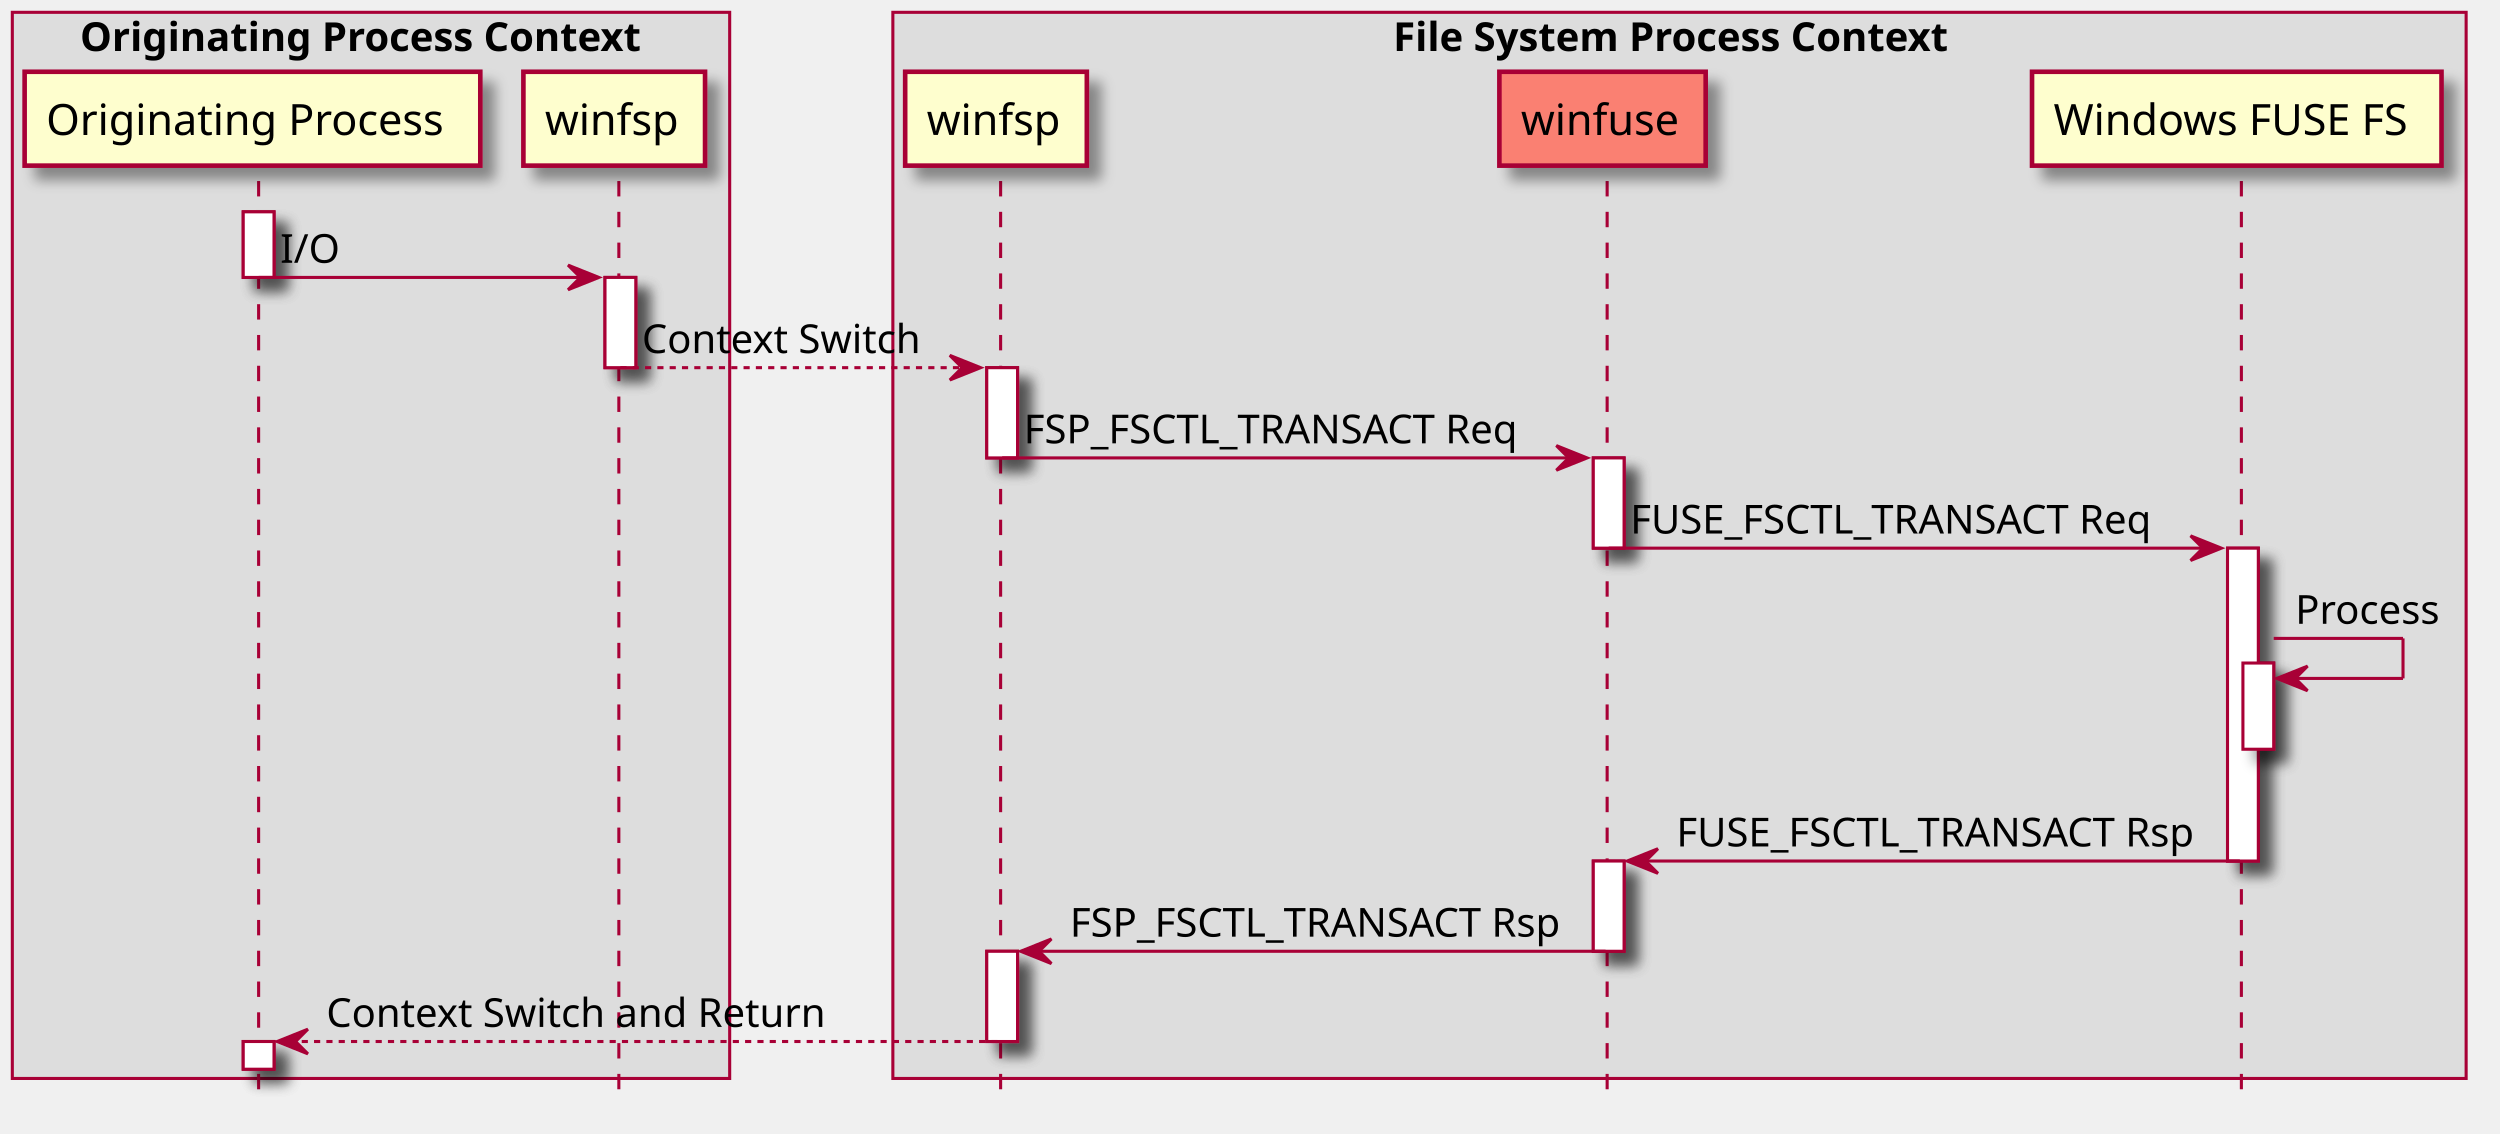
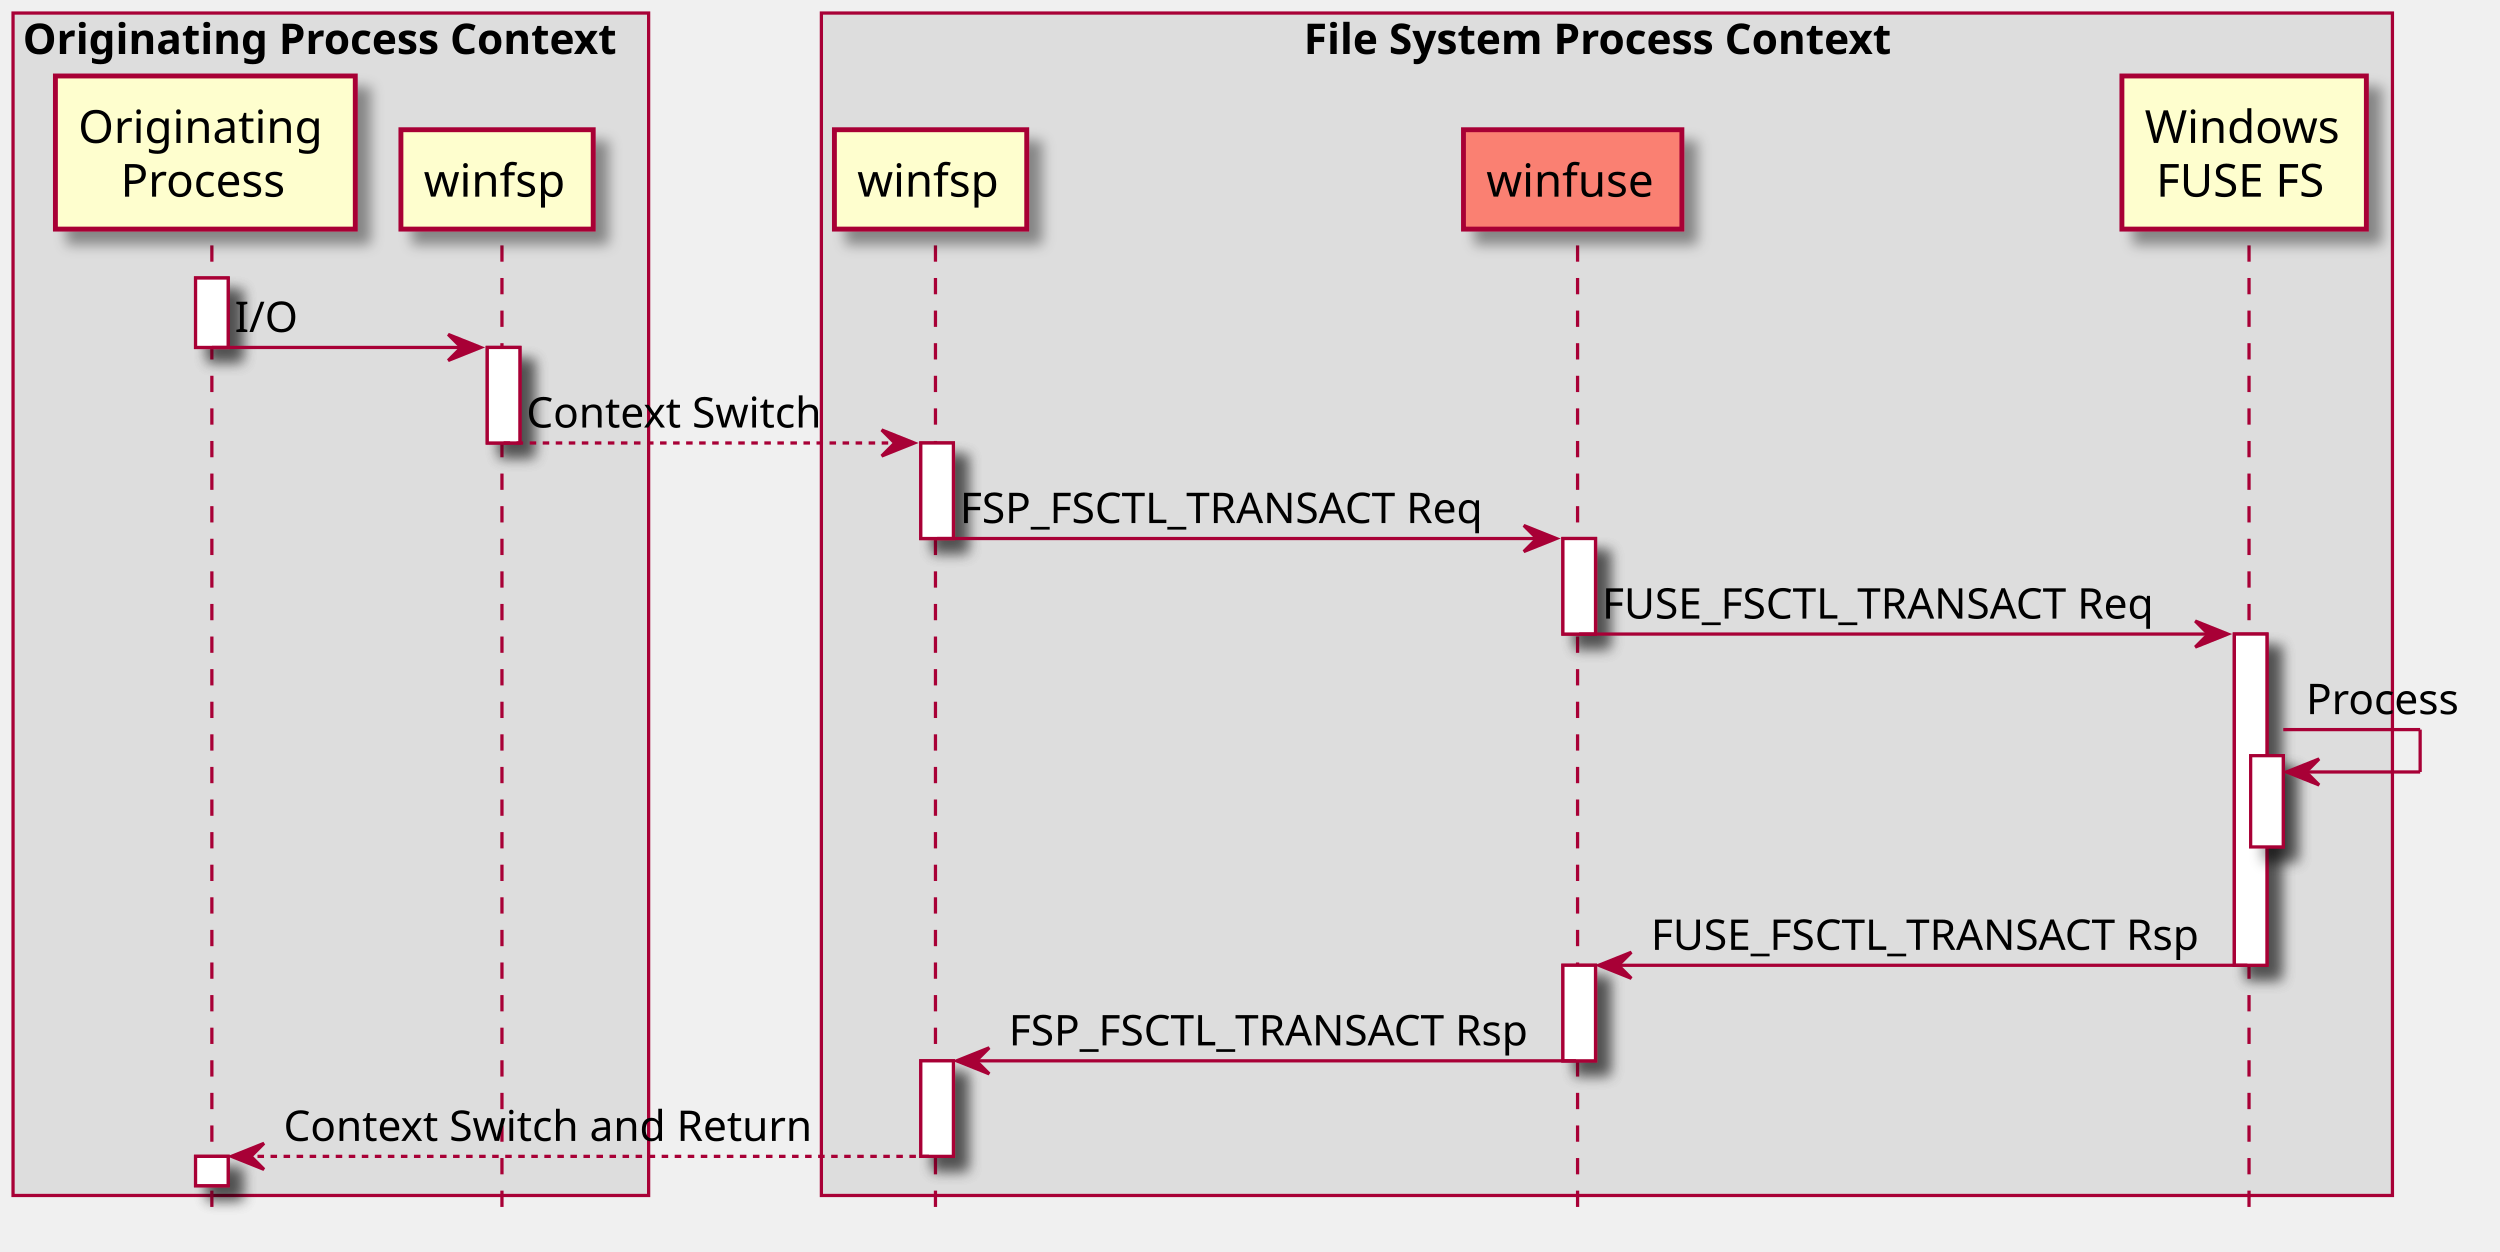
- <svg xmlns="http://www.w3.org/2000/svg" contentScriptType="application/ecmascript" contentStyleType="text/css" height="368px" preserveAspectRatio="none" style="width:812px;height:368px;" version="1.1" viewBox="0 0 812 368" width="812px" zoomAndPan="magnify">
+ <svg xmlns="http://www.w3.org/2000/svg" contentScriptType="application/ecmascript" contentStyleType="text/css" height="384px" preserveAspectRatio="none" style="width:767px;height:384px;" version="1.1" viewBox="0 0 767 384" width="767px" zoomAndPan="magnify">
  <defs>
-     <filter height="300%" id="f13soo9jtd5sxu" width="300%" x="-1" y="-1">
+     <filter height="300%" id="fcfy65m2o4sb0" width="300%" x="-1" y="-1">
      <feGaussianBlur result="blurOut" stdDeviation="2.0" />
      <feColorMatrix in="blurOut" result="blurOut2" type="matrix" values="0 0 0 0 0 0 0 0 0 0 0 0 0 0 0 0 0 0 .4 0" />
      <feOffset dx="4.0" dy="4.0" in="blurOut2" result="blurOut3" />
      <feBlend in="SourceGraphic" in2="blurOut3" mode="normal" />
    </filter>
  </defs>
  <g>
-     <rect fill="#DDDDDD" height="346.283" style="stroke: #A80036; stroke-width: 1.0;" width="233" x="4" y="4" />
-     <text fill="#000000" font-family="sans-serif" font-size="13" font-weight="bold" lengthAdjust="spacingAndGlyphs" textLength="189" x="26" y="16.568">Originating Process Context</text>
-     <rect fill="#DDDDDD" height="346.283" style="stroke: #A80036; stroke-width: 1.0;" width="511" x="290" y="4" />
-     <text fill="#000000" font-family="sans-serif" font-size="13" font-weight="bold" lengthAdjust="spacingAndGlyphs" textLength="186" x="452.5" y="16.568">File System Process Context</text>
-     <rect fill="#FFFFFF" filter="url(#f13soo9jtd5sxu)" height="21.311" style="stroke: #A80036; stroke-width: 1.0;" width="10" x="79" y="68.799" />
-     <rect fill="#FFFFFF" filter="url(#f13soo9jtd5sxu)" height="9" style="stroke: #A80036; stroke-width: 1.0;" width="10" x="79" y="338.283" />
-     <rect fill="#FFFFFF" filter="url(#f13soo9jtd5sxu)" height="29.311" style="stroke: #A80036; stroke-width: 1.0;" width="10" x="196.5" y="90.109" />
-     <rect fill="#FFFFFF" filter="url(#f13soo9jtd5sxu)" height="29.311" style="stroke: #A80036; stroke-width: 1.0;" width="10" x="320.5" y="119.42" />
-     <rect fill="#FFFFFF" filter="url(#f13soo9jtd5sxu)" height="29.311" style="stroke: #A80036; stroke-width: 1.0;" width="10" x="320.5" y="308.973" />
-     <rect fill="#FFFFFF" filter="url(#f13soo9jtd5sxu)" height="29.311" style="stroke: #A80036; stroke-width: 1.0;" width="10" x="517.5" y="148.731" />
-     <rect fill="#FFFFFF" filter="url(#f13soo9jtd5sxu)" height="29.311" style="stroke: #A80036; stroke-width: 1.0;" width="10" x="517.5" y="279.662" />
-     <rect fill="#FFFFFF" filter="url(#f13soo9jtd5sxu)" height="101.621" style="stroke: #A80036; stroke-width: 1.0;" width="10" x="723.5" y="178.041" />
-     <rect fill="#FFFFFF" filter="url(#f13soo9jtd5sxu)" height="28" style="stroke: #A80036; stroke-width: 1.0;" width="10" x="728.5" y="215.352" />
-     <line style="stroke: #A80036; stroke-width: 1.0; stroke-dasharray: 5.0,5.0;" x1="84" x2="84" y1="58.799" y2="356.283" />
-     <line style="stroke: #A80036; stroke-width: 1.0; stroke-dasharray: 5.0,5.0;" x1="201" x2="201" y1="58.799" y2="356.283" />
-     <line style="stroke: #A80036; stroke-width: 1.0; stroke-dasharray: 5.0,5.0;" x1="325" x2="325" y1="58.799" y2="356.283" />
-     <line style="stroke: #A80036; stroke-width: 1.0; stroke-dasharray: 5.0,5.0;" x1="522" x2="522" y1="58.799" y2="356.283" />
-     <line style="stroke: #A80036; stroke-width: 1.0; stroke-dasharray: 5.0,5.0;" x1="728" x2="728" y1="58.799" y2="356.283" />
-     <rect fill="#FEFECE" filter="url(#f13soo9jtd5sxu)" height="30.488" style="stroke: #A80036; stroke-width: 1.5;" width="148" x="8" y="23.311" />
-     <text fill="#000000" font-family="sans-serif" font-size="14" lengthAdjust="spacingAndGlyphs" textLength="134" x="15" y="43.846">Originating Process</text>
-     <rect fill="#FEFECE" filter="url(#f13soo9jtd5sxu)" height="30.488" style="stroke: #A80036; stroke-width: 1.5;" width="59" x="170" y="23.311" />
-     <text fill="#000000" font-family="sans-serif" font-size="14" lengthAdjust="spacingAndGlyphs" textLength="45" x="177" y="43.846">winfsp</text>
-     <rect fill="#FEFECE" filter="url(#f13soo9jtd5sxu)" height="30.488" style="stroke: #A80036; stroke-width: 1.5;" width="59" x="294" y="23.311" />
-     <text fill="#000000" font-family="sans-serif" font-size="14" lengthAdjust="spacingAndGlyphs" textLength="45" x="301" y="43.846">winfsp</text>
-     <rect fill="#FA8072" filter="url(#f13soo9jtd5sxu)" height="30.488" style="stroke: #A80036; stroke-width: 1.5;" width="67" x="487" y="23.311" />
-     <text fill="#000000" font-family="sans-serif" font-size="14" lengthAdjust="spacingAndGlyphs" textLength="53" x="494" y="43.846">winfuse</text>
-     <rect fill="#FEFECE" filter="url(#f13soo9jtd5sxu)" height="30.488" style="stroke: #A80036; stroke-width: 1.5;" width="133" x="660" y="23.311" />
-     <text fill="#000000" font-family="sans-serif" font-size="14" lengthAdjust="spacingAndGlyphs" textLength="119" x="667" y="43.846">Windows FUSE FS</text>
-     <rect fill="#FFFFFF" filter="url(#f13soo9jtd5sxu)" height="21.311" style="stroke: #A80036; stroke-width: 1.0;" width="10" x="79" y="68.799" />
-     <rect fill="#FFFFFF" filter="url(#f13soo9jtd5sxu)" height="9" style="stroke: #A80036; stroke-width: 1.0;" width="10" x="79" y="338.283" />
-     <rect fill="#FFFFFF" filter="url(#f13soo9jtd5sxu)" height="29.311" style="stroke: #A80036; stroke-width: 1.0;" width="10" x="196.5" y="90.109" />
-     <rect fill="#FFFFFF" filter="url(#f13soo9jtd5sxu)" height="29.311" style="stroke: #A80036; stroke-width: 1.0;" width="10" x="320.5" y="119.42" />
-     <rect fill="#FFFFFF" filter="url(#f13soo9jtd5sxu)" height="29.311" style="stroke: #A80036; stroke-width: 1.0;" width="10" x="320.5" y="308.973" />
-     <rect fill="#FFFFFF" filter="url(#f13soo9jtd5sxu)" height="29.311" style="stroke: #A80036; stroke-width: 1.0;" width="10" x="517.5" y="148.731" />
-     <rect fill="#FFFFFF" filter="url(#f13soo9jtd5sxu)" height="29.311" style="stroke: #A80036; stroke-width: 1.0;" width="10" x="517.5" y="279.662" />
-     <rect fill="#FFFFFF" filter="url(#f13soo9jtd5sxu)" height="101.621" style="stroke: #A80036; stroke-width: 1.0;" width="10" x="723.5" y="178.041" />
-     <rect fill="#FFFFFF" filter="url(#f13soo9jtd5sxu)" height="28" style="stroke: #A80036; stroke-width: 1.0;" width="10" x="728.5" y="215.352" />
-     <polygon fill="#A80036" points="184.5,86.109,194.5,90.109,184.5,94.109,188.5,90.109" style="stroke: #A80036; stroke-width: 1.0;" />
-     <line style="stroke: #A80036; stroke-width: 1.0;" x1="84" x2="190.5" y1="90.109" y2="90.109" />
-     <text fill="#000000" font-family="sans-serif" font-size="13" lengthAdjust="spacingAndGlyphs" textLength="21" x="91" y="85.367">I/O</text>
-     <polygon fill="#A80036" points="308.5,115.42,318.5,119.42,308.5,123.42,312.5,119.42" style="stroke: #A80036; stroke-width: 1.0;" />
-     <line style="stroke: #A80036; stroke-width: 1.0; stroke-dasharray: 2.0,2.0;" x1="201.5" x2="314.5" y1="119.42" y2="119.42" />
-     <text fill="#000000" font-family="sans-serif" font-size="13" lengthAdjust="spacingAndGlyphs" textLength="95" x="208.5" y="114.678">Context Switch</text>
-     <polygon fill="#A80036" points="505.5,144.731,515.5,148.731,505.5,152.731,509.5,148.731" style="stroke: #A80036; stroke-width: 1.0;" />
-     <line style="stroke: #A80036; stroke-width: 1.0;" x1="325.5" x2="511.5" y1="148.731" y2="148.731" />
-     <text fill="#000000" font-family="sans-serif" font-size="13" lengthAdjust="spacingAndGlyphs" textLength="168" x="332.5" y="143.988">FSP_FSCTL_TRANSACT Req</text>
-     <polygon fill="#A80036" points="711.5,174.041,721.5,178.041,711.5,182.041,715.5,178.041" style="stroke: #A80036; stroke-width: 1.0;" />
-     <line style="stroke: #A80036; stroke-width: 1.0;" x1="522.5" x2="717.5" y1="178.041" y2="178.041" />
-     <text fill="#000000" font-family="sans-serif" font-size="13" lengthAdjust="spacingAndGlyphs" textLength="177" x="529.5" y="173.299">FUSE_FSCTL_TRANSACT Req</text>
-     <line style="stroke: #A80036; stroke-width: 1.0;" x1="738.5" x2="780.5" y1="207.352" y2="207.352" />
-     <line style="stroke: #A80036; stroke-width: 1.0;" x1="780.5" x2="780.5" y1="207.352" y2="220.352" />
-     <line style="stroke: #A80036; stroke-width: 1.0;" x1="739.5" x2="780.5" y1="220.352" y2="220.352" />
-     <polygon fill="#A80036" points="749.5,216.352,739.5,220.352,749.5,224.352,745.5,220.352" style="stroke: #A80036; stroke-width: 1.0;" />
-     <text fill="#000000" font-family="sans-serif" font-size="13" lengthAdjust="spacingAndGlyphs" textLength="48" x="745.5" y="202.609">Process</text>
-     <polygon fill="#A80036" points="538.5,275.662,528.5,279.662,538.5,283.662,534.5,279.662" style="stroke: #A80036; stroke-width: 1.0;" />
-     <line style="stroke: #A80036; stroke-width: 1.0;" x1="532.5" x2="727.5" y1="279.662" y2="279.662" />
-     <text fill="#000000" font-family="sans-serif" font-size="13" lengthAdjust="spacingAndGlyphs" textLength="177" x="544.5" y="274.92">FUSE_FSCTL_TRANSACT Rsp</text>
-     <polygon fill="#A80036" points="341.5,304.973,331.5,308.973,341.5,312.973,337.5,308.973" style="stroke: #A80036; stroke-width: 1.0;" />
-     <line style="stroke: #A80036; stroke-width: 1.0;" x1="335.5" x2="521.5" y1="308.973" y2="308.973" />
-     <text fill="#000000" font-family="sans-serif" font-size="13" lengthAdjust="spacingAndGlyphs" textLength="168" x="347.5" y="304.231">FSP_FSCTL_TRANSACT Rsp</text>
-     <polygon fill="#A80036" points="100,334.283,90,338.283,100,342.283,96,338.283" style="stroke: #A80036; stroke-width: 1.0;" />
-     <line style="stroke: #A80036; stroke-width: 1.0; stroke-dasharray: 2.0,2.0;" x1="94" x2="324.5" y1="338.283" y2="338.283" />
-     <text fill="#000000" font-family="sans-serif" font-size="13" lengthAdjust="spacingAndGlyphs" textLength="167" x="106" y="333.541">Context Switch and Return</text>
+     <rect fill="#DDDDDD" height="362.772" style="stroke: #A80036; stroke-width: 1.0;" width="195" x="4" y="4" />
+     <text fill="#000000" font-family="sans-serif" font-size="13" font-weight="bold" lengthAdjust="spacingAndGlyphs" textLength="189" x="7" y="16.568">Originating Process Context</text>
+     <rect fill="#DDDDDD" height="362.772" style="stroke: #A80036; stroke-width: 1.0;" width="482" x="252" y="4" />
+     <text fill="#000000" font-family="sans-serif" font-size="13" font-weight="bold" lengthAdjust="spacingAndGlyphs" textLength="186" x="400" y="16.568">File System Process Context</text>
+     <rect fill="#FFFFFF" filter="url(#fcfy65m2o4sb0)" height="21.311" style="stroke: #A80036; stroke-width: 1.0;" width="10" x="60" y="85.287" />
+     <rect fill="#FFFFFF" filter="url(#fcfy65m2o4sb0)" height="9" style="stroke: #A80036; stroke-width: 1.0;" width="10" x="60" y="354.772" />
+     <rect fill="#FFFFFF" filter="url(#fcfy65m2o4sb0)" height="29.311" style="stroke: #A80036; stroke-width: 1.0;" width="10" x="149.5" y="106.598" />
+     <rect fill="#FFFFFF" filter="url(#fcfy65m2o4sb0)" height="29.311" style="stroke: #A80036; stroke-width: 1.0;" width="10" x="282.5" y="135.908" />
+     <rect fill="#FFFFFF" filter="url(#fcfy65m2o4sb0)" height="29.311" style="stroke: #A80036; stroke-width: 1.0;" width="10" x="282.5" y="325.461" />
+     <rect fill="#FFFFFF" filter="url(#fcfy65m2o4sb0)" height="29.311" style="stroke: #A80036; stroke-width: 1.0;" width="10" x="479.5" y="165.219" />
+     <rect fill="#FFFFFF" filter="url(#fcfy65m2o4sb0)" height="29.311" style="stroke: #A80036; stroke-width: 1.0;" width="10" x="479.5" y="296.15" />
+     <rect fill="#FFFFFF" filter="url(#fcfy65m2o4sb0)" height="101.621" style="stroke: #A80036; stroke-width: 1.0;" width="10" x="685.5" y="194.529" />
+     <rect fill="#FFFFFF" filter="url(#fcfy65m2o4sb0)" height="28" style="stroke: #A80036; stroke-width: 1.0;" width="10" x="690.5" y="231.84" />
+     <line style="stroke: #A80036; stroke-width: 1.0; stroke-dasharray: 5.0,5.0;" x1="65" x2="65" y1="75.287" y2="372.772" />
+     <line style="stroke: #A80036; stroke-width: 1.0; stroke-dasharray: 5.0,5.0;" x1="154" x2="154" y1="75.287" y2="372.772" />
+     <line style="stroke: #A80036; stroke-width: 1.0; stroke-dasharray: 5.0,5.0;" x1="287" x2="287" y1="75.287" y2="372.772" />
+     <line style="stroke: #A80036; stroke-width: 1.0; stroke-dasharray: 5.0,5.0;" x1="484" x2="484" y1="75.287" y2="372.772" />
+     <line style="stroke: #A80036; stroke-width: 1.0; stroke-dasharray: 5.0,5.0;" x1="690" x2="690" y1="75.287" y2="372.772" />
+     <rect fill="#FEFECE" filter="url(#fcfy65m2o4sb0)" height="46.977" style="stroke: #A80036; stroke-width: 1.5;" width="92" x="17" y="23.311" />
+     <text fill="#000000" font-family="sans-serif" font-size="14" lengthAdjust="spacingAndGlyphs" textLength="78" x="24" y="43.846">Originating</text>
+     <text fill="#000000" font-family="sans-serif" font-size="14" lengthAdjust="spacingAndGlyphs" textLength="52" x="37" y="60.334">Process</text>
+     <rect fill="#FEFECE" filter="url(#fcfy65m2o4sb0)" height="30.488" style="stroke: #A80036; stroke-width: 1.5;" width="59" x="123" y="39.799" />
+     <text fill="#000000" font-family="sans-serif" font-size="14" lengthAdjust="spacingAndGlyphs" textLength="45" x="130" y="60.334">winfsp</text>
+     <rect fill="#FEFECE" filter="url(#fcfy65m2o4sb0)" height="30.488" style="stroke: #A80036; stroke-width: 1.5;" width="59" x="256" y="39.799" />
+     <text fill="#000000" font-family="sans-serif" font-size="14" lengthAdjust="spacingAndGlyphs" textLength="45" x="263" y="60.334">winfsp</text>
+     <rect fill="#FA8072" filter="url(#fcfy65m2o4sb0)" height="30.488" style="stroke: #A80036; stroke-width: 1.5;" width="67" x="449" y="39.799" />
+     <text fill="#000000" font-family="sans-serif" font-size="14" lengthAdjust="spacingAndGlyphs" textLength="53" x="456" y="60.334">winfuse</text>
+     <rect fill="#FEFECE" filter="url(#fcfy65m2o4sb0)" height="46.977" style="stroke: #A80036; stroke-width: 1.5;" width="75" x="651" y="23.311" />
+     <text fill="#000000" font-family="sans-serif" font-size="14" lengthAdjust="spacingAndGlyphs" textLength="61" x="658" y="43.846">Windows</text>
+     <text fill="#000000" font-family="sans-serif" font-size="14" lengthAdjust="spacingAndGlyphs" textLength="54" x="661.5" y="60.334">FUSE FS</text>
+     <rect fill="#FFFFFF" filter="url(#fcfy65m2o4sb0)" height="21.311" style="stroke: #A80036; stroke-width: 1.0;" width="10" x="60" y="85.287" />
+     <rect fill="#FFFFFF" filter="url(#fcfy65m2o4sb0)" height="9" style="stroke: #A80036; stroke-width: 1.0;" width="10" x="60" y="354.772" />
+     <rect fill="#FFFFFF" filter="url(#fcfy65m2o4sb0)" height="29.311" style="stroke: #A80036; stroke-width: 1.0;" width="10" x="149.5" y="106.598" />
+     <rect fill="#FFFFFF" filter="url(#fcfy65m2o4sb0)" height="29.311" style="stroke: #A80036; stroke-width: 1.0;" width="10" x="282.5" y="135.908" />
+     <rect fill="#FFFFFF" filter="url(#fcfy65m2o4sb0)" height="29.311" style="stroke: #A80036; stroke-width: 1.0;" width="10" x="282.5" y="325.461" />
+     <rect fill="#FFFFFF" filter="url(#fcfy65m2o4sb0)" height="29.311" style="stroke: #A80036; stroke-width: 1.0;" width="10" x="479.5" y="165.219" />
+     <rect fill="#FFFFFF" filter="url(#fcfy65m2o4sb0)" height="29.311" style="stroke: #A80036; stroke-width: 1.0;" width="10" x="479.5" y="296.15" />
+     <rect fill="#FFFFFF" filter="url(#fcfy65m2o4sb0)" height="101.621" style="stroke: #A80036; stroke-width: 1.0;" width="10" x="685.5" y="194.529" />
+     <rect fill="#FFFFFF" filter="url(#fcfy65m2o4sb0)" height="28" style="stroke: #A80036; stroke-width: 1.0;" width="10" x="690.5" y="231.84" />
+     <polygon fill="#A80036" points="137.5,102.598,147.5,106.598,137.5,110.598,141.5,106.598" style="stroke: #A80036; stroke-width: 1.0;" />
+     <line style="stroke: #A80036; stroke-width: 1.0;" x1="65" x2="143.5" y1="106.598" y2="106.598" />
+     <text fill="#000000" font-family="sans-serif" font-size="13" lengthAdjust="spacingAndGlyphs" textLength="21" x="72" y="101.856">I/O</text>
+     <polygon fill="#A80036" points="270.5,131.908,280.5,135.908,270.5,139.908,274.5,135.908" style="stroke: #A80036; stroke-width: 1.0;" />
+     <line style="stroke: #A80036; stroke-width: 1.0; stroke-dasharray: 2.0,2.0;" x1="154.5" x2="276.5" y1="135.908" y2="135.908" />
+     <text fill="#000000" font-family="sans-serif" font-size="13" lengthAdjust="spacingAndGlyphs" textLength="95" x="161.5" y="131.166">Context Switch</text>
+     <polygon fill="#A80036" points="467.5,161.219,477.5,165.219,467.5,169.219,471.5,165.219" style="stroke: #A80036; stroke-width: 1.0;" />
+     <line style="stroke: #A80036; stroke-width: 1.0;" x1="287.5" x2="473.5" y1="165.219" y2="165.219" />
+     <text fill="#000000" font-family="sans-serif" font-size="13" lengthAdjust="spacingAndGlyphs" textLength="168" x="294.5" y="160.477">FSP_FSCTL_TRANSACT Req</text>
+     <polygon fill="#A80036" points="673.5,190.529,683.5,194.529,673.5,198.529,677.5,194.529" style="stroke: #A80036; stroke-width: 1.0;" />
+     <line style="stroke: #A80036; stroke-width: 1.0;" x1="484.5" x2="679.5" y1="194.529" y2="194.529" />
+     <text fill="#000000" font-family="sans-serif" font-size="13" lengthAdjust="spacingAndGlyphs" textLength="177" x="491.5" y="189.787">FUSE_FSCTL_TRANSACT Req</text>
+     <line style="stroke: #A80036; stroke-width: 1.0;" x1="700.5" x2="742.5" y1="223.84" y2="223.84" />
+     <line style="stroke: #A80036; stroke-width: 1.0;" x1="742.5" x2="742.5" y1="223.84" y2="236.84" />
+     <line style="stroke: #A80036; stroke-width: 1.0;" x1="701.5" x2="742.5" y1="236.84" y2="236.84" />
+     <polygon fill="#A80036" points="711.5,232.84,701.5,236.84,711.5,240.84,707.5,236.84" style="stroke: #A80036; stroke-width: 1.0;" />
+     <text fill="#000000" font-family="sans-serif" font-size="13" lengthAdjust="spacingAndGlyphs" textLength="48" x="707.5" y="219.098">Process</text>
+     <polygon fill="#A80036" points="500.5,292.15,490.5,296.15,500.5,300.15,496.5,296.15" style="stroke: #A80036; stroke-width: 1.0;" />
+     <line style="stroke: #A80036; stroke-width: 1.0;" x1="494.5" x2="689.5" y1="296.15" y2="296.15" />
+     <text fill="#000000" font-family="sans-serif" font-size="13" lengthAdjust="spacingAndGlyphs" textLength="177" x="506.5" y="291.408">FUSE_FSCTL_TRANSACT Rsp</text>
+     <polygon fill="#A80036" points="303.5,321.461,293.5,325.461,303.5,329.461,299.5,325.461" style="stroke: #A80036; stroke-width: 1.0;" />
+     <line style="stroke: #A80036; stroke-width: 1.0;" x1="297.5" x2="483.5" y1="325.461" y2="325.461" />
+     <text fill="#000000" font-family="sans-serif" font-size="13" lengthAdjust="spacingAndGlyphs" textLength="168" x="309.5" y="320.719">FSP_FSCTL_TRANSACT Rsp</text>
+     <polygon fill="#A80036" points="81,350.772,71,354.772,81,358.772,77,354.772" style="stroke: #A80036; stroke-width: 1.0;" />
+     <line style="stroke: #A80036; stroke-width: 1.0; stroke-dasharray: 2.0,2.0;" x1="75" x2="286.5" y1="354.772" y2="354.772" />
+     <text fill="#000000" font-family="sans-serif" font-size="13" lengthAdjust="spacingAndGlyphs" textLength="167" x="87" y="350.029">Context Switch and Return</text>
  </g>
</svg>
